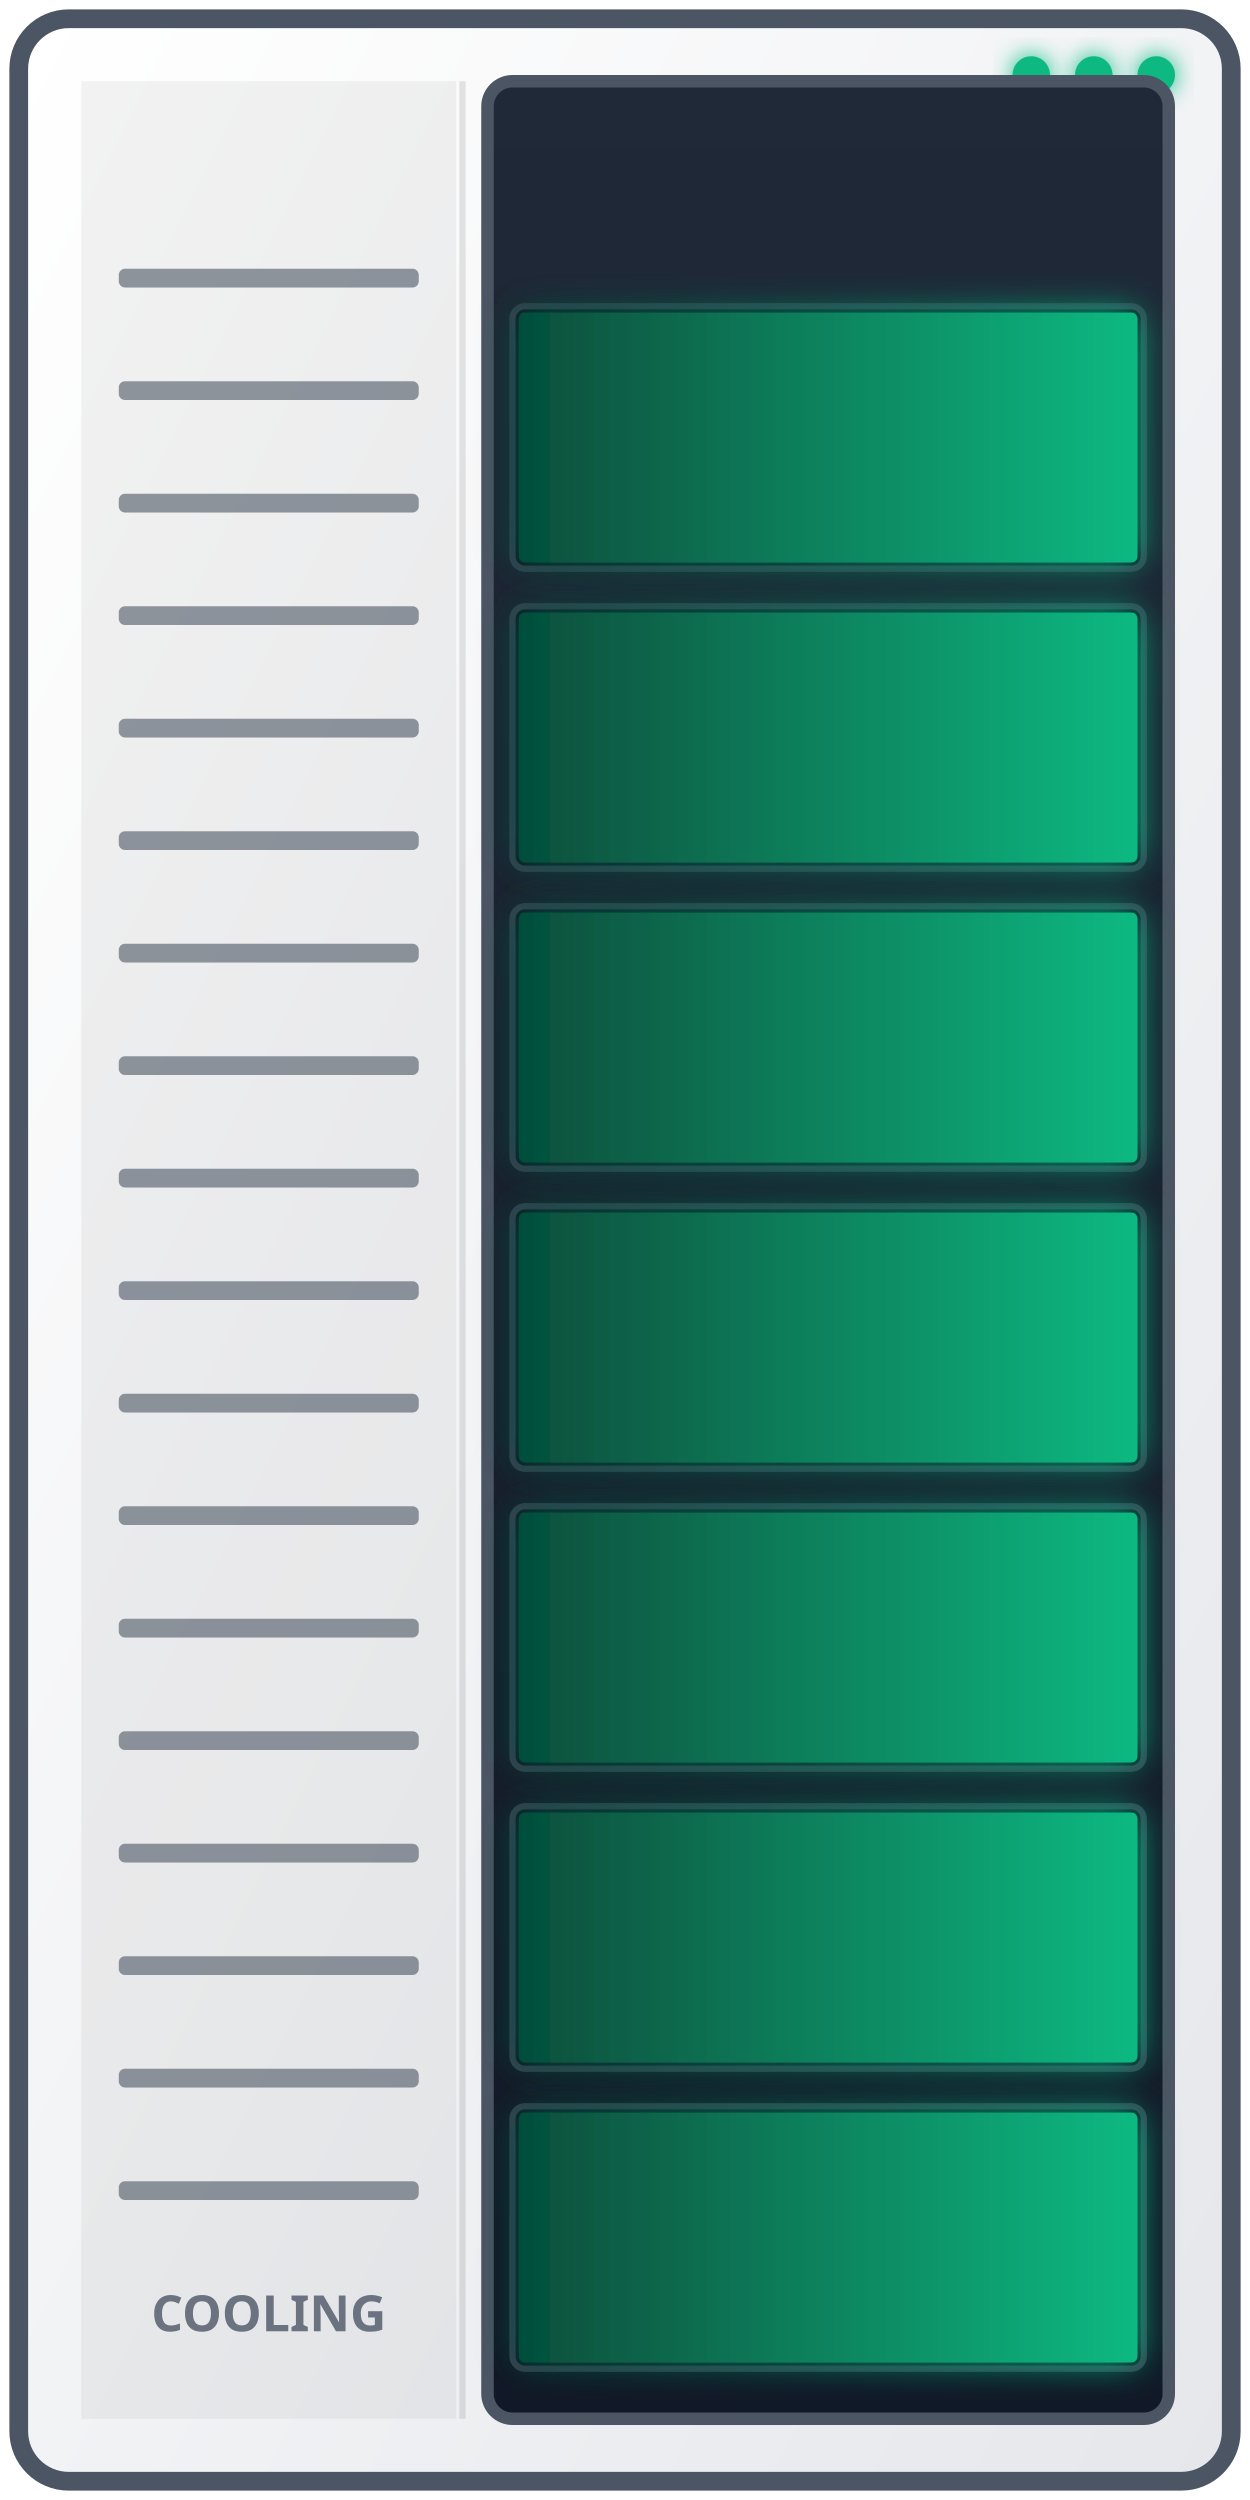
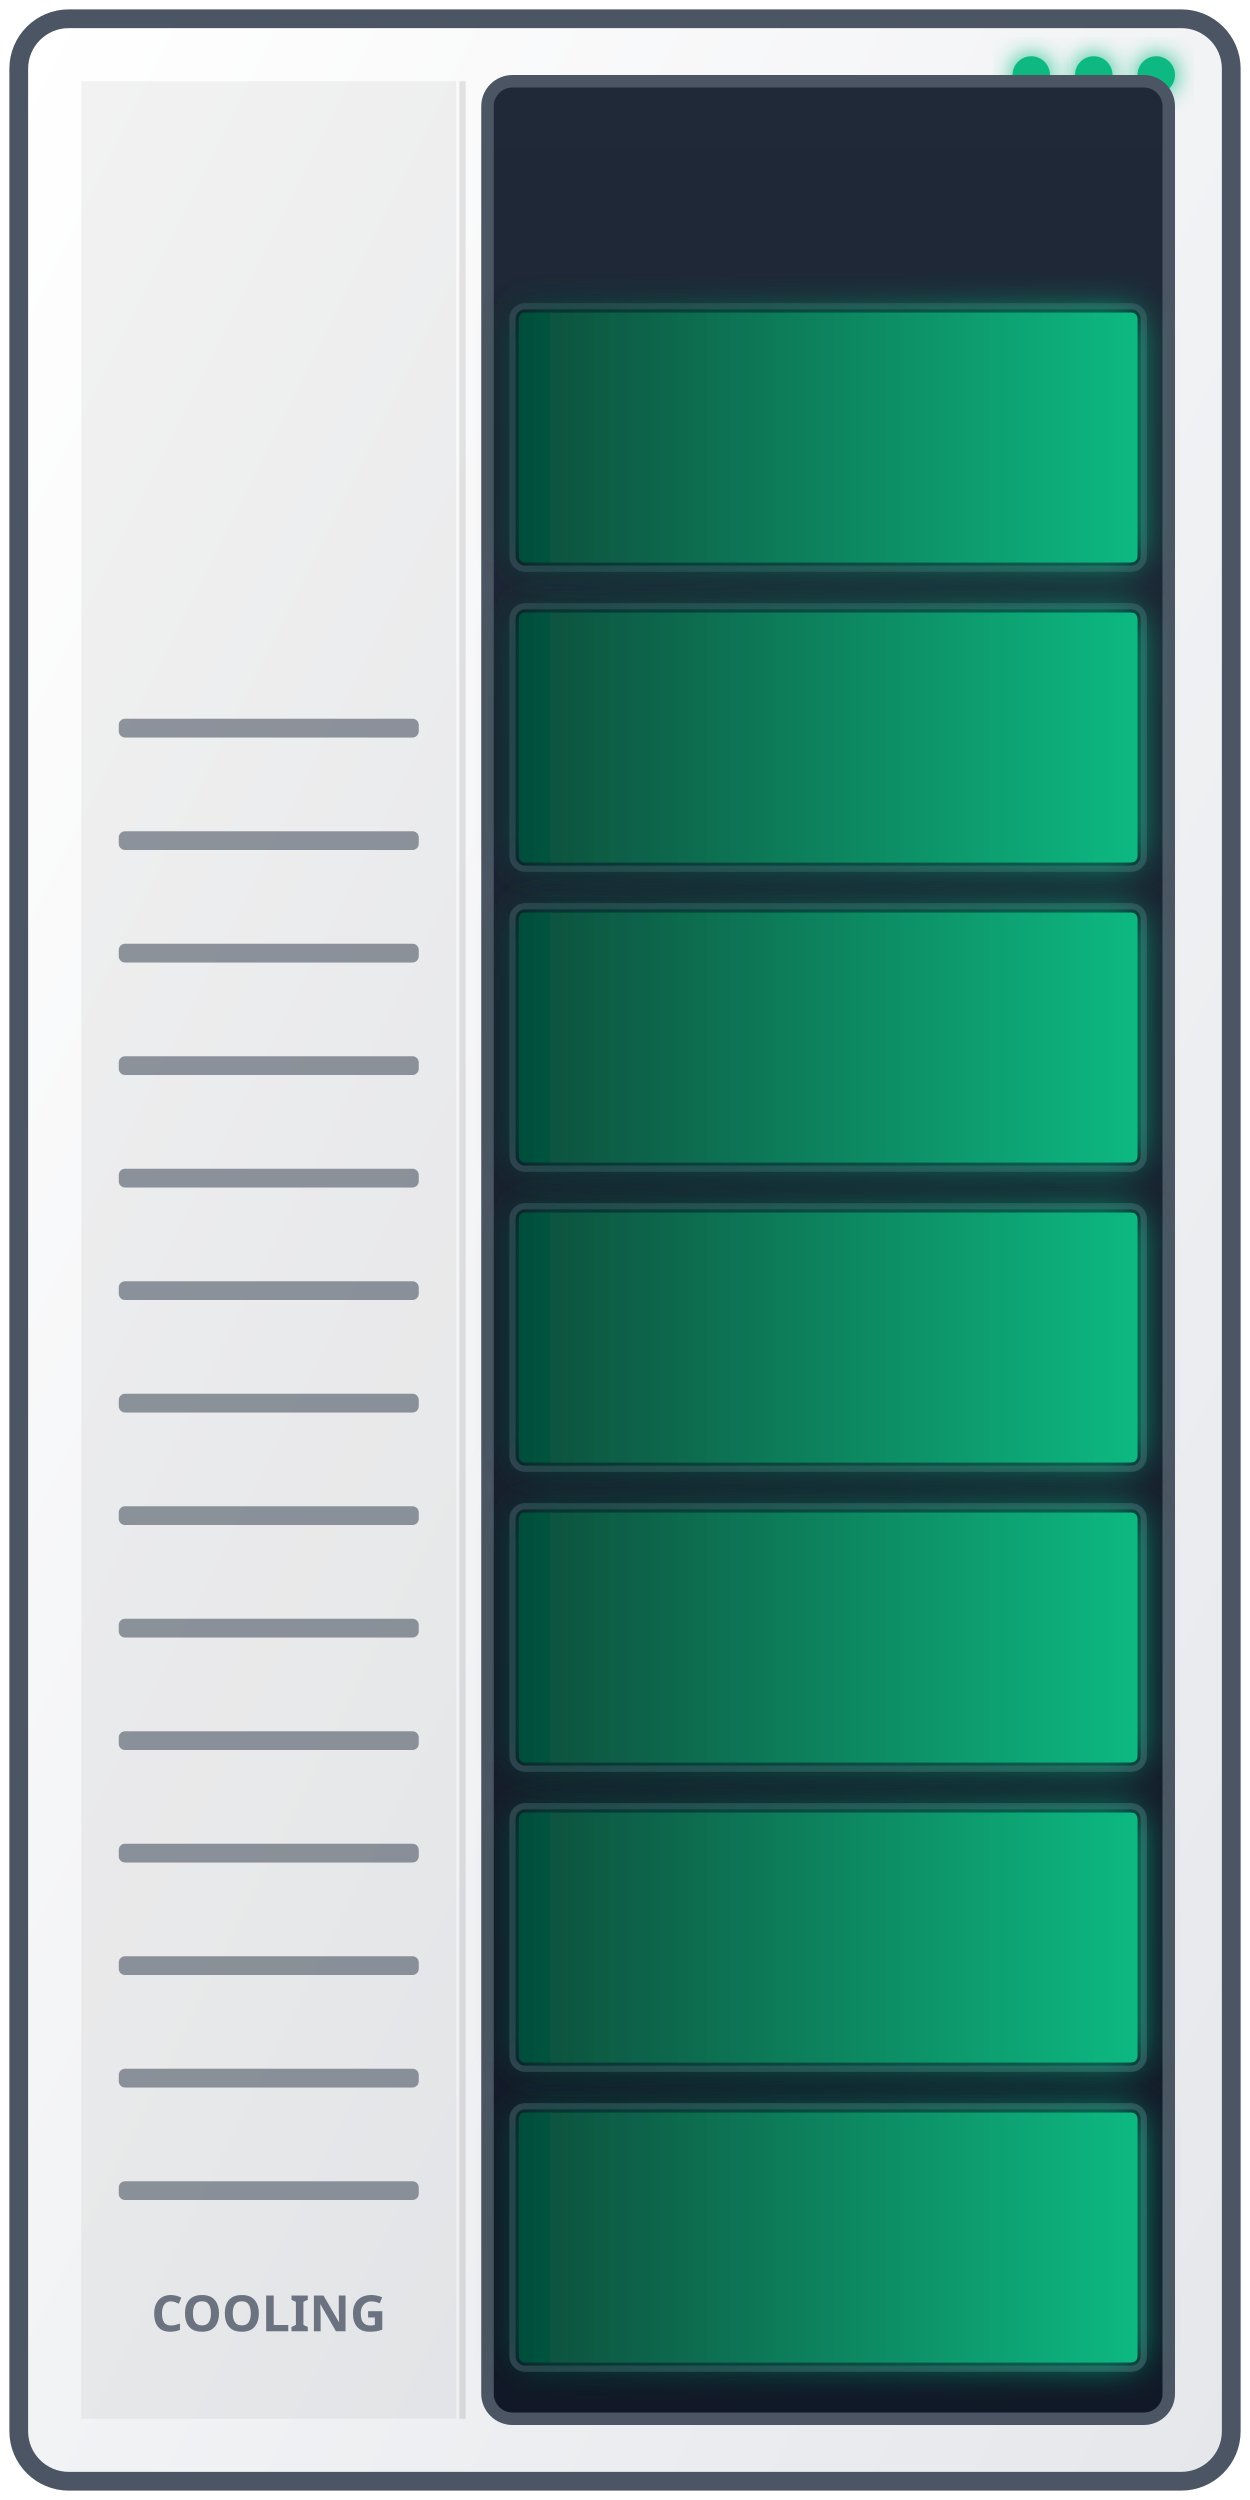
<svg xmlns="http://www.w3.org/2000/svg" width="200" height="400" viewBox="0 0 200 400">
  <defs>
    <linearGradient id="cabinetGrad" x1="0%" y1="0%" x2="100%" y2="100%">
      <stop offset="0%" style="stop-color:#ffffff" />
      <stop offset="100%" style="stop-color:#e5e7eb" />
    </linearGradient>
    <linearGradient id="bayGrad" x1="0%" y1="0%" x2="0%" y2="100%">
      <stop offset="0%" style="stop-color:#1f2937" />
      <stop offset="100%" style="stop-color:#111827" />
    </linearGradient>
    <linearGradient id="energyGreen" x1="0%" y1="0%" x2="100%" y2="0%">
      <stop offset="0%" style="stop-color:#064e3b" />
      <stop offset="100%" style="stop-color:#10b981" />
    </linearGradient>
    <filter id="greenGlow" x="-50%" y="-50%" width="200%" height="200%">
      <feGaussianBlur stdDeviation="2" result="glow" />
      <feMerge>
        <feMergeNode in="glow" />
        <feMergeNode in="SourceGraphic" />
      </feMerge>
    </filter>
    <filter id="energyGlow" x="-20%" y="-20%" width="140%" height="140%">
      <feGaussianBlur stdDeviation="3" result="glow" />
      <feMerge>
        <feMergeNode in="glow" />
        <feMergeNode in="SourceGraphic" />
      </feMerge>
    </filter>
  </defs>
  <rect x="3" y="3" width="194" height="394" rx="8" ry="8" fill="url(#cabinetGrad)" stroke="#4b5563" stroke-width="3" />
  <g transform="translate(165, 12)">
    <circle cx="0" cy="0" r="3" fill="#10b981" filter="url(#greenGlow)" />
    <circle cx="10" cy="0" r="3" fill="#10b981" filter="url(#greenGlow)" />
    <circle cx="20" cy="0" r="3" fill="#10b981" filter="url(#greenGlow)" />
  </g>
  <g transform="translate(13, 13)">
    <rect width="60" height="374" fill="rgba(0,0,0,0.05)" />
    <g transform="translate(6, 30)">
-       <rect x="0" y="0" width="48" height="3" rx="1" fill="#4b5563" opacity="0.6" />
-       <rect x="0" y="18" width="48" height="3" rx="1" fill="#4b5563" opacity="0.6" />
-       <rect x="0" y="36" width="48" height="3" rx="1" fill="#4b5563" opacity="0.6" />
-       <rect x="0" y="54" width="48" height="3" rx="1" fill="#4b5563" opacity="0.6" />
      <rect x="0" y="72" width="48" height="3" rx="1" fill="#4b5563" opacity="0.6" />
      <rect x="0" y="90" width="48" height="3" rx="1" fill="#4b5563" opacity="0.6" />
      <rect x="0" y="108" width="48" height="3" rx="1" fill="#4b5563" opacity="0.6" />
      <rect x="0" y="126" width="48" height="3" rx="1" fill="#4b5563" opacity="0.6" />
      <rect x="0" y="144" width="48" height="3" rx="1" fill="#4b5563" opacity="0.6" />
      <rect x="0" y="162" width="48" height="3" rx="1" fill="#4b5563" opacity="0.6" />
      <rect x="0" y="180" width="48" height="3" rx="1" fill="#4b5563" opacity="0.6" />
      <rect x="0" y="198" width="48" height="3" rx="1" fill="#4b5563" opacity="0.6" />
      <rect x="0" y="216" width="48" height="3" rx="1" fill="#4b5563" opacity="0.6" />
      <rect x="0" y="234" width="48" height="3" rx="1" fill="#4b5563" opacity="0.6" />
      <rect x="0" y="252" width="48" height="3" rx="1" fill="#4b5563" opacity="0.6" />
      <rect x="0" y="270" width="48" height="3" rx="1" fill="#4b5563" opacity="0.6" />
      <rect x="0" y="288" width="48" height="3" rx="1" fill="#4b5563" opacity="0.6" />
      <rect x="0" y="306" width="48" height="3" rx="1" fill="#4b5563" opacity="0.6" />
    </g>
    <text x="30" y="360" font-family="sans-serif" font-size="8" fill="#6b7280" text-anchor="middle" font-weight="bold">COOLING</text>
  </g>
  <line x1="74" y1="13" x2="74" y2="387" stroke="rgba(0,0,0,0.1)" stroke-width="1" />
  <g transform="translate(78, 13)">
    <rect width="109" height="374" rx="4" ry="4" fill="url(#bayGrad)" stroke="#4b5563" stroke-width="2" />
    <g transform="translate(4, 324)">
      <rect width="101" height="42" rx="2" ry="2" fill="#111827" stroke="#374151" stroke-width="1" />
      <rect x="1" y="1" width="99" height="40" rx="1" ry="1" fill="url(#energyGreen)" filter="url(#energyGlow)" />
    </g>
    <g transform="translate(4, 276)">
      <rect width="101" height="42" rx="2" ry="2" fill="#111827" stroke="#374151" stroke-width="1" />
      <rect x="1" y="1" width="99" height="40" rx="1" ry="1" fill="url(#energyGreen)" filter="url(#energyGlow)" />
    </g>
    <g transform="translate(4, 228)">
      <rect width="101" height="42" rx="2" ry="2" fill="#111827" stroke="#374151" stroke-width="1" />
      <rect x="1" y="1" width="99" height="40" rx="1" ry="1" fill="url(#energyGreen)" filter="url(#energyGlow)" />
    </g>
    <g transform="translate(4, 180)">
      <rect width="101" height="42" rx="2" ry="2" fill="#111827" stroke="#374151" stroke-width="1" />
      <rect x="1" y="1" width="99" height="40" rx="1" ry="1" fill="url(#energyGreen)" filter="url(#energyGlow)" />
    </g>
    <g transform="translate(4, 132)">
      <rect width="101" height="42" rx="2" ry="2" fill="#111827" stroke="#374151" stroke-width="1" />
      <rect x="1" y="1" width="99" height="40" rx="1" ry="1" fill="url(#energyGreen)" filter="url(#energyGlow)" />
    </g>
    <g transform="translate(4, 84)">
      <rect width="101" height="42" rx="2" ry="2" fill="#111827" stroke="#374151" stroke-width="1" />
      <rect x="1" y="1" width="99" height="40" rx="1" ry="1" fill="url(#energyGreen)" filter="url(#energyGlow)" />
    </g>
    <g transform="translate(4, 36)">
      <rect width="101" height="42" rx="2" ry="2" fill="#111827" stroke="#374151" stroke-width="1" />
      <rect x="1" y="1" width="99" height="40" rx="1" ry="1" fill="url(#energyGreen)" filter="url(#energyGlow)" />
    </g>
  </g>
</svg>
